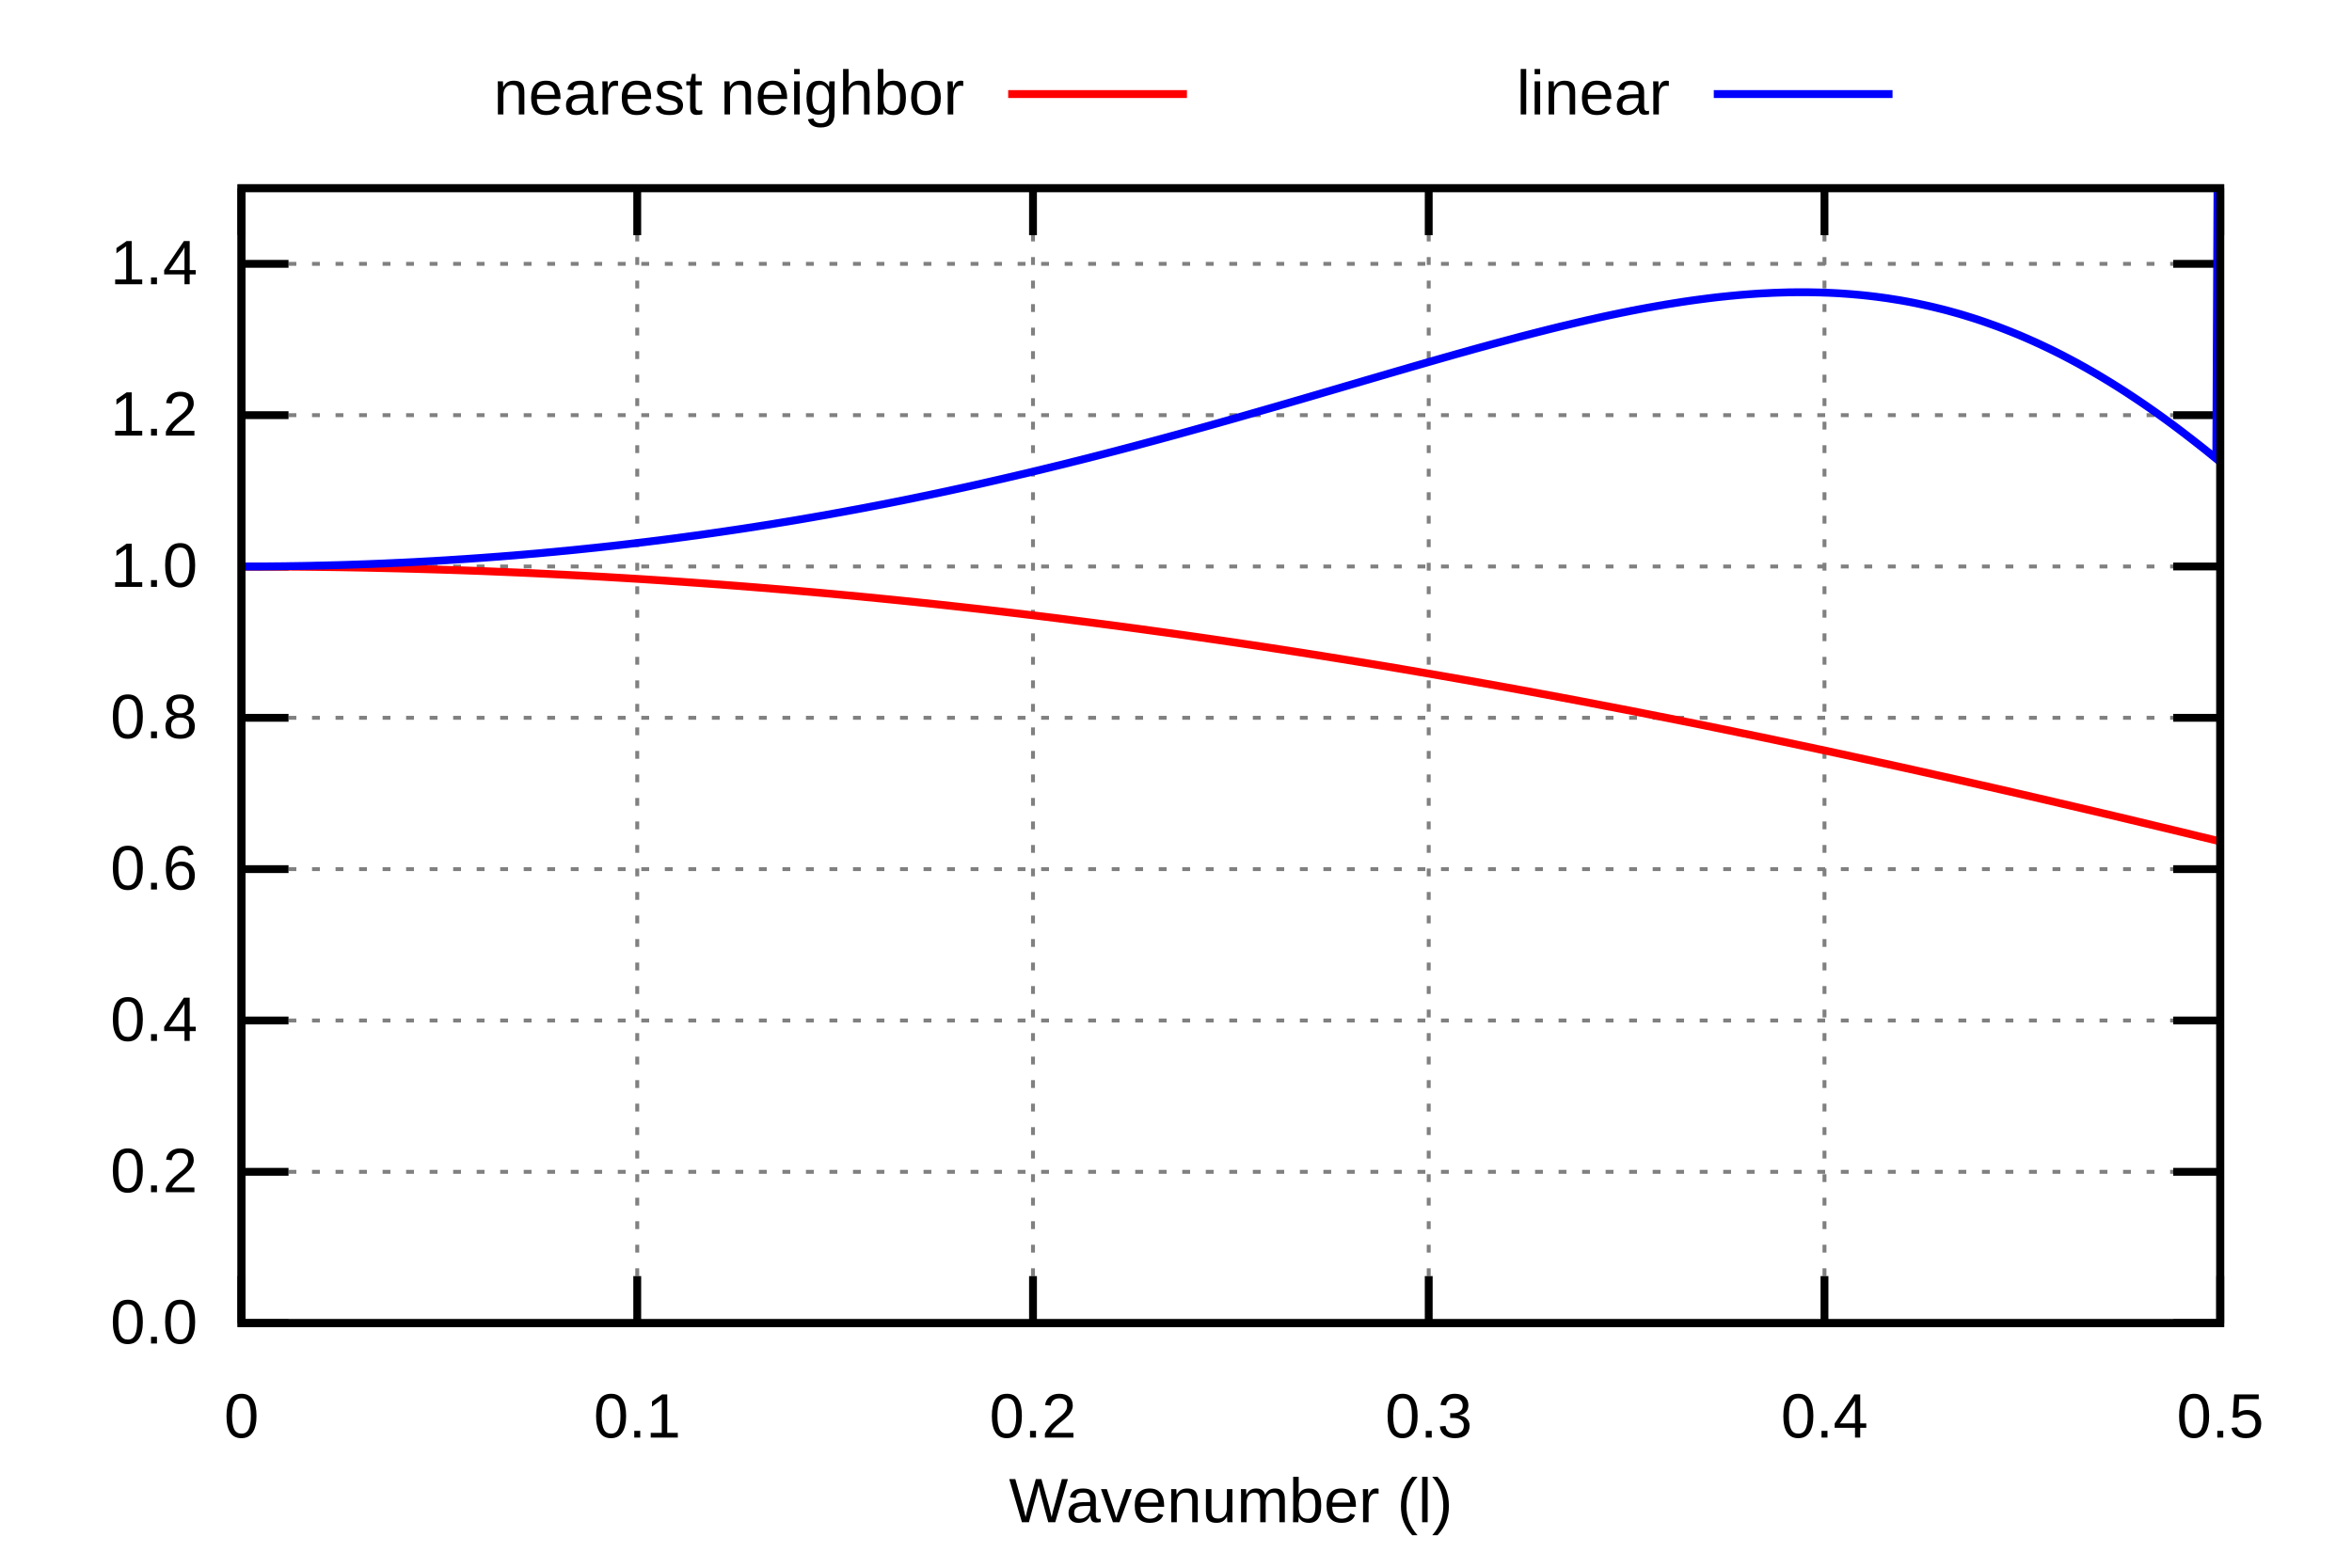
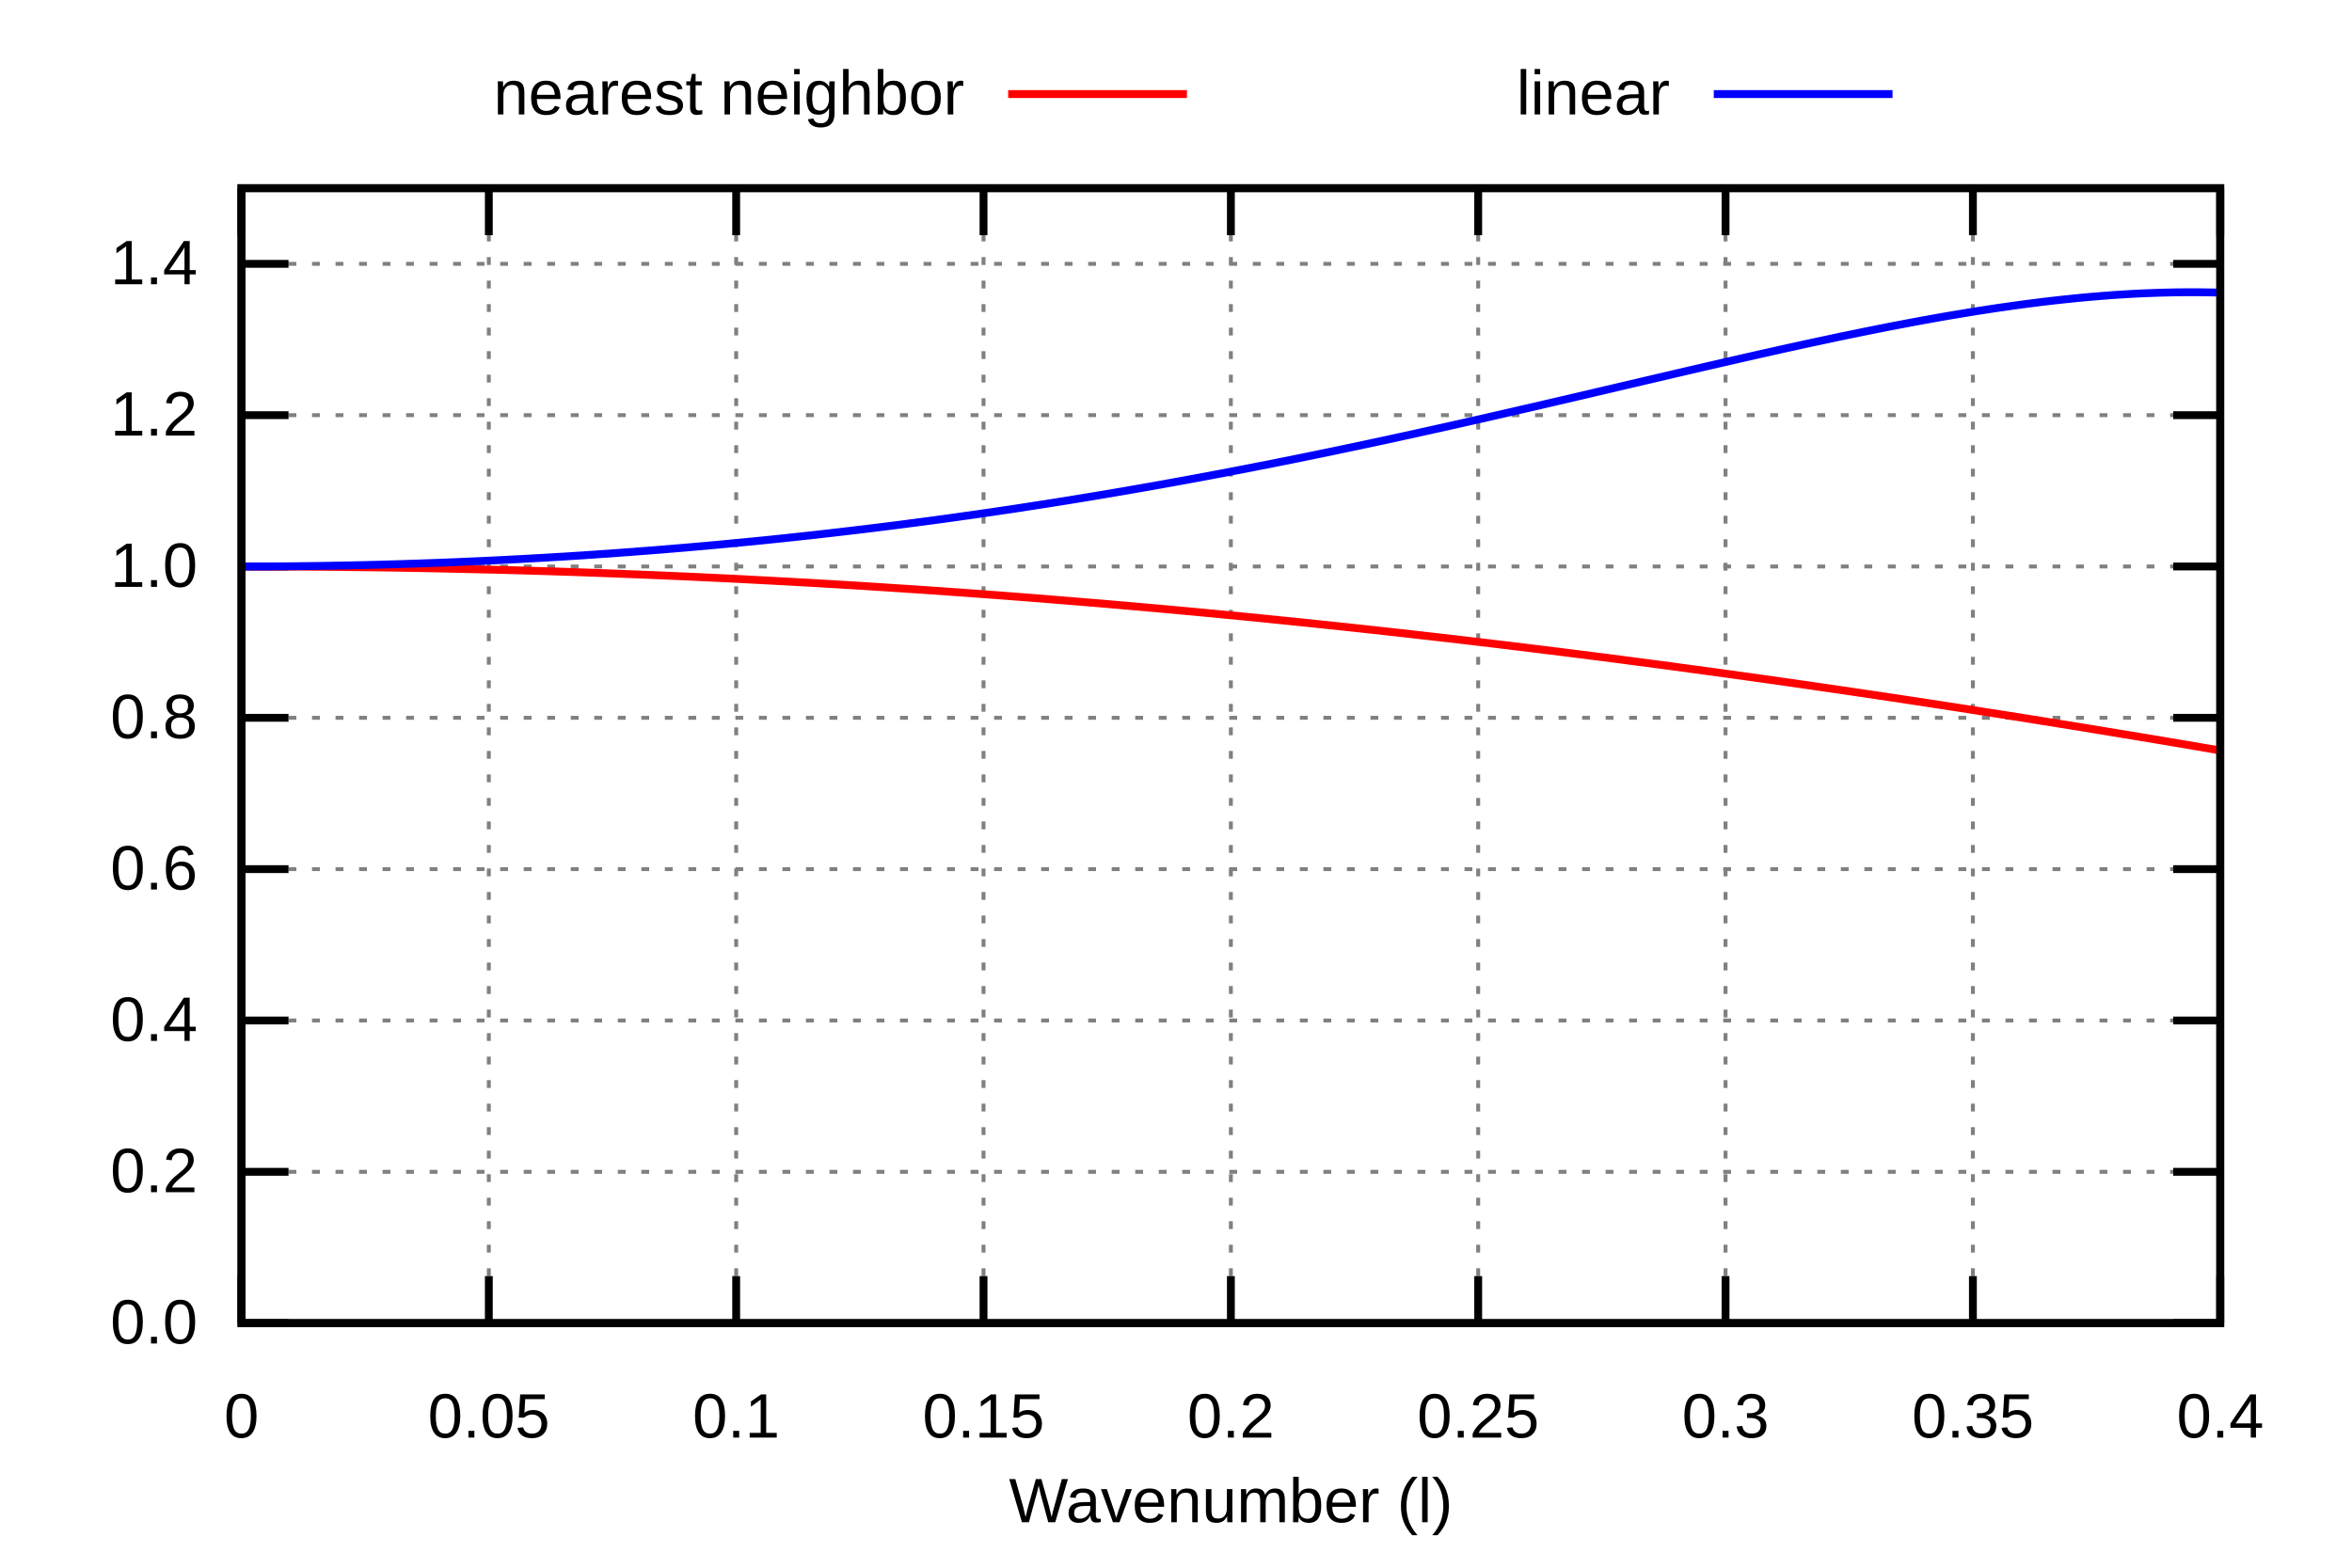
<svg xmlns="http://www.w3.org/2000/svg" xmlns:xlink="http://www.w3.org/1999/xlink" width="600" height="400" viewBox="0 0 600 400">
  <g id="gnuplot_canvas">
    <rect x="0" y="0" width="600" height="400" fill="none" />
    <defs>
      <circle id="gpDot" r="0.5" stroke-width="0.5" stroke="currentColor" />
      <path id="gpPt0" stroke-width="0.167" stroke="currentColor" d="M-1,0 h2 M0,-1 v2" />
      <path id="gpPt1" stroke-width="0.167" stroke="currentColor" d="M-1,-1 L1,1 M1,-1 L-1,1" />
      <path id="gpPt2" stroke-width="0.167" stroke="currentColor" d="M-1,0 L1,0 M0,-1 L0,1 M-1,-1 L1,1 M-1,1 L1,-1" />
      <rect id="gpPt3" stroke-width="0.167" stroke="currentColor" x="-1" y="-1" width="2" height="2" />
      <rect id="gpPt4" stroke-width="0.167" stroke="currentColor" fill="currentColor" x="-1" y="-1" width="2" height="2" />
      <circle id="gpPt5" stroke-width="0.167" stroke="currentColor" cx="0" cy="0" r="1" />
      <use xlink:href="#gpPt5" id="gpPt6" fill="currentColor" stroke="none" />
      <path id="gpPt7" stroke-width="0.167" stroke="currentColor" d="M0,-1.33 L-1.33,0.67 L1.33,0.67 z" />
      <use xlink:href="#gpPt7" id="gpPt8" fill="currentColor" stroke="none" />
      <use xlink:href="#gpPt7" id="gpPt9" stroke="currentColor" transform="rotate(180)" />
      <use xlink:href="#gpPt9" id="gpPt10" fill="currentColor" stroke="none" />
      <use xlink:href="#gpPt3" id="gpPt11" stroke="currentColor" transform="rotate(45)" />
      <use xlink:href="#gpPt11" id="gpPt12" fill="currentColor" stroke="none" />
      <path id="gpPt13" stroke-width="0.167" stroke="currentColor" d="M0,1.330 L1.265,0.411 L0.782,-1.067 L-0.782,-1.076 L-1.265,0.411 z" />
      <use xlink:href="#gpPt13" id="gpPt14" fill="currentColor" stroke="none" />
      <filter id="textbox" filterUnits="objectBoundingBox" x="0" y="0" height="1" width="1">
        <feFlood flood-color="white" flood-opacity="1" result="bgnd" />
        <feComposite in="SourceGraphic" in2="bgnd" operator="atop" />
      </filter>
      <filter id="greybox" filterUnits="objectBoundingBox" x="0" y="0" height="1" width="1">
        <feFlood flood-color="lightgrey" flood-opacity="1" result="grey" />
        <feComposite in="SourceGraphic" in2="grey" operator="atop" />
      </filter>
    </defs>
    <g fill="none" color="white" stroke="black" stroke-width="2.00" stroke-linecap="butt" stroke-linejoin="miter">
</g>
    <g fill="none" color="black" stroke="currentColor" stroke-width="2.00" stroke-linecap="butt" stroke-linejoin="miter">
</g>
    <g fill="none" color="black" stroke="black" stroke-width="1.00" stroke-linecap="butt" stroke-linejoin="miter">
</g>
    <g fill="none" color="gray" stroke="currentColor" stroke-width="1.00" stroke-linecap="butt" stroke-linejoin="miter">
      <path stroke="gray" stroke-dasharray="2,4" class="gridline" d="M61.60,337.60 L566.39,337.60  " />
    </g>
    <g fill="none" color="gray" stroke="gray" stroke-width="2.00" stroke-linecap="butt" stroke-linejoin="miter">
</g>
    <g fill="none" color="black" stroke="currentColor" stroke-width="2.00" stroke-linecap="butt" stroke-linejoin="miter">
      <path stroke="black" d="M61.60,337.60 L73.60,337.60 M566.39,337.60 L554.39,337.60  " />
      <g transform="translate(50.40,342.80)" stroke="none" fill="black" font-family="Arial" font-size="16.00" text-anchor="end">
        <text>
          <tspan font-family="Arial">0.0</tspan>
        </text>
      </g>
    </g>
    <g fill="none" color="black" stroke="currentColor" stroke-width="2.00" stroke-linecap="butt" stroke-linejoin="miter">
</g>
    <g fill="none" color="black" stroke="black" stroke-width="1.00" stroke-linecap="butt" stroke-linejoin="miter">
</g>
    <g fill="none" color="gray" stroke="currentColor" stroke-width="1.00" stroke-linecap="butt" stroke-linejoin="miter">
      <path stroke="gray" stroke-dasharray="2,4" class="gridline" d="M61.60,298.99 L566.39,298.99  " />
    </g>
    <g fill="none" color="gray" stroke="gray" stroke-width="2.00" stroke-linecap="butt" stroke-linejoin="miter">
</g>
    <g fill="none" color="black" stroke="currentColor" stroke-width="2.00" stroke-linecap="butt" stroke-linejoin="miter">
      <path stroke="black" d="M61.60,298.99 L73.60,298.99 M566.39,298.99 L554.39,298.99  " />
      <g transform="translate(50.40,304.19)" stroke="none" fill="black" font-family="Arial" font-size="16.00" text-anchor="end">
        <text>
          <tspan font-family="Arial">0.2</tspan>
        </text>
      </g>
    </g>
    <g fill="none" color="black" stroke="currentColor" stroke-width="2.00" stroke-linecap="butt" stroke-linejoin="miter">
</g>
    <g fill="none" color="black" stroke="black" stroke-width="1.00" stroke-linecap="butt" stroke-linejoin="miter">
</g>
    <g fill="none" color="gray" stroke="currentColor" stroke-width="1.00" stroke-linecap="butt" stroke-linejoin="miter">
      <path stroke="gray" stroke-dasharray="2,4" class="gridline" d="M61.60,260.38 L566.39,260.38  " />
    </g>
    <g fill="none" color="gray" stroke="gray" stroke-width="2.00" stroke-linecap="butt" stroke-linejoin="miter">
</g>
    <g fill="none" color="black" stroke="currentColor" stroke-width="2.00" stroke-linecap="butt" stroke-linejoin="miter">
      <path stroke="black" d="M61.60,260.38 L73.60,260.38 M566.39,260.38 L554.39,260.38  " />
      <g transform="translate(50.40,265.58)" stroke="none" fill="black" font-family="Arial" font-size="16.00" text-anchor="end">
        <text>
          <tspan font-family="Arial">0.4</tspan>
        </text>
      </g>
    </g>
    <g fill="none" color="black" stroke="currentColor" stroke-width="2.00" stroke-linecap="butt" stroke-linejoin="miter">
</g>
    <g fill="none" color="black" stroke="black" stroke-width="1.00" stroke-linecap="butt" stroke-linejoin="miter">
</g>
    <g fill="none" color="gray" stroke="currentColor" stroke-width="1.00" stroke-linecap="butt" stroke-linejoin="miter">
      <path stroke="gray" stroke-dasharray="2,4" class="gridline" d="M61.60,221.76 L566.39,221.76  " />
    </g>
    <g fill="none" color="gray" stroke="gray" stroke-width="2.00" stroke-linecap="butt" stroke-linejoin="miter">
</g>
    <g fill="none" color="black" stroke="currentColor" stroke-width="2.00" stroke-linecap="butt" stroke-linejoin="miter">
      <path stroke="black" d="M61.60,221.76 L73.60,221.76 M566.39,221.76 L554.39,221.76  " />
      <g transform="translate(50.40,226.96)" stroke="none" fill="black" font-family="Arial" font-size="16.00" text-anchor="end">
        <text>
          <tspan font-family="Arial">0.6</tspan>
        </text>
      </g>
    </g>
    <g fill="none" color="black" stroke="currentColor" stroke-width="2.00" stroke-linecap="butt" stroke-linejoin="miter">
</g>
    <g fill="none" color="black" stroke="black" stroke-width="1.00" stroke-linecap="butt" stroke-linejoin="miter">
</g>
    <g fill="none" color="gray" stroke="currentColor" stroke-width="1.00" stroke-linecap="butt" stroke-linejoin="miter">
      <path stroke="gray" stroke-dasharray="2,4" class="gridline" d="M61.60,183.15 L566.39,183.15  " />
    </g>
    <g fill="none" color="gray" stroke="gray" stroke-width="2.00" stroke-linecap="butt" stroke-linejoin="miter">
</g>
    <g fill="none" color="black" stroke="currentColor" stroke-width="2.00" stroke-linecap="butt" stroke-linejoin="miter">
      <path stroke="black" d="M61.60,183.15 L73.60,183.15 M566.39,183.15 L554.39,183.15  " />
      <g transform="translate(50.40,188.35)" stroke="none" fill="black" font-family="Arial" font-size="16.00" text-anchor="end">
        <text>
          <tspan font-family="Arial">0.8</tspan>
        </text>
      </g>
    </g>
    <g fill="none" color="black" stroke="currentColor" stroke-width="2.00" stroke-linecap="butt" stroke-linejoin="miter">
</g>
    <g fill="none" color="black" stroke="black" stroke-width="1.00" stroke-linecap="butt" stroke-linejoin="miter">
</g>
    <g fill="none" color="gray" stroke="currentColor" stroke-width="1.00" stroke-linecap="butt" stroke-linejoin="miter">
      <path stroke="gray" stroke-dasharray="2,4" class="gridline" d="M61.60,144.54 L566.39,144.54  " />
    </g>
    <g fill="none" color="gray" stroke="gray" stroke-width="2.00" stroke-linecap="butt" stroke-linejoin="miter">
</g>
    <g fill="none" color="black" stroke="currentColor" stroke-width="2.00" stroke-linecap="butt" stroke-linejoin="miter">
      <path stroke="black" d="M61.60,144.54 L73.60,144.54 M566.39,144.54 L554.39,144.54  " />
      <g transform="translate(50.40,149.74)" stroke="none" fill="black" font-family="Arial" font-size="16.00" text-anchor="end">
        <text>
          <tspan font-family="Arial">1.0</tspan>
        </text>
      </g>
    </g>
    <g fill="none" color="black" stroke="currentColor" stroke-width="2.00" stroke-linecap="butt" stroke-linejoin="miter">
</g>
    <g fill="none" color="black" stroke="black" stroke-width="1.00" stroke-linecap="butt" stroke-linejoin="miter">
</g>
    <g fill="none" color="gray" stroke="currentColor" stroke-width="1.00" stroke-linecap="butt" stroke-linejoin="miter">
      <path stroke="gray" stroke-dasharray="2,4" class="gridline" d="M61.60,105.93 L566.39,105.93  " />
    </g>
    <g fill="none" color="gray" stroke="gray" stroke-width="2.00" stroke-linecap="butt" stroke-linejoin="miter">
</g>
    <g fill="none" color="black" stroke="currentColor" stroke-width="2.00" stroke-linecap="butt" stroke-linejoin="miter">
      <path stroke="black" d="M61.60,105.93 L73.60,105.93 M566.39,105.93 L554.39,105.93  " />
      <g transform="translate(50.40,111.13)" stroke="none" fill="black" font-family="Arial" font-size="16.00" text-anchor="end">
        <text>
          <tspan font-family="Arial">1.2</tspan>
        </text>
      </g>
    </g>
    <g fill="none" color="black" stroke="currentColor" stroke-width="2.00" stroke-linecap="butt" stroke-linejoin="miter">
</g>
    <g fill="none" color="black" stroke="black" stroke-width="1.00" stroke-linecap="butt" stroke-linejoin="miter">
</g>
    <g fill="none" color="gray" stroke="currentColor" stroke-width="1.00" stroke-linecap="butt" stroke-linejoin="miter">
      <path stroke="gray" stroke-dasharray="2,4" class="gridline" d="M61.60,67.32 L566.39,67.32  " />
    </g>
    <g fill="none" color="gray" stroke="gray" stroke-width="2.00" stroke-linecap="butt" stroke-linejoin="miter">
</g>
    <g fill="none" color="black" stroke="currentColor" stroke-width="2.00" stroke-linecap="butt" stroke-linejoin="miter">
      <path stroke="black" d="M61.60,67.32 L73.60,67.32 M566.39,67.32 L554.39,67.32  " />
      <g transform="translate(50.40,72.52)" stroke="none" fill="black" font-family="Arial" font-size="16.00" text-anchor="end">
        <text>
          <tspan font-family="Arial">1.4</tspan>
        </text>
      </g>
    </g>
    <g fill="none" color="black" stroke="currentColor" stroke-width="2.00" stroke-linecap="butt" stroke-linejoin="miter">
</g>
    <g fill="none" color="black" stroke="black" stroke-width="1.00" stroke-linecap="butt" stroke-linejoin="miter">
</g>
    <g fill="none" color="gray" stroke="currentColor" stroke-width="1.00" stroke-linecap="butt" stroke-linejoin="miter">
      <path stroke="gray" stroke-dasharray="2,4" class="gridline" d="M61.60,337.60 L61.60,48.01  " />
    </g>
    <g fill="none" color="gray" stroke="gray" stroke-width="2.00" stroke-linecap="butt" stroke-linejoin="miter">
</g>
    <g fill="none" color="black" stroke="currentColor" stroke-width="2.00" stroke-linecap="butt" stroke-linejoin="miter">
      <path stroke="black" d="M61.60,337.60 L61.60,325.60 M61.60,48.01 L61.60,60.01  " />
      <g transform="translate(61.60,366.80)" stroke="none" fill="black" font-family="Arial" font-size="16.00" text-anchor="middle">
        <text>
          <tspan font-family="Arial">0</tspan>
        </text>
      </g>
    </g>
    <g fill="none" color="black" stroke="currentColor" stroke-width="2.00" stroke-linecap="butt" stroke-linejoin="miter">
</g>
    <g fill="none" color="black" stroke="black" stroke-width="1.00" stroke-linecap="butt" stroke-linejoin="miter">
</g>
    <g fill="none" color="gray" stroke="currentColor" stroke-width="1.00" stroke-linecap="butt" stroke-linejoin="miter">
-       <path stroke="gray" stroke-dasharray="2,4" class="gridline" d="M162.56,337.60 L162.56,48.01  " />
-     </g>
-     <g fill="none" color="gray" stroke="gray" stroke-width="2.00" stroke-linecap="butt" stroke-linejoin="miter">
- </g>
-     <g fill="none" color="black" stroke="currentColor" stroke-width="2.00" stroke-linecap="butt" stroke-linejoin="miter">
-       <path stroke="black" d="M162.56,337.60 L162.56,325.60 M162.56,48.01 L162.56,60.01  " />
-       <g transform="translate(162.56,366.80)" stroke="none" fill="black" font-family="Arial" font-size="16.00" text-anchor="middle">
+       <path stroke="gray" stroke-dasharray="2,4" class="gridline" d="M124.70,337.60 L124.70,48.01  " />
+     </g>
+     <g fill="none" color="gray" stroke="gray" stroke-width="2.00" stroke-linecap="butt" stroke-linejoin="miter">
+ </g>
+     <g fill="none" color="black" stroke="currentColor" stroke-width="2.00" stroke-linecap="butt" stroke-linejoin="miter">
+       <path stroke="black" d="M124.70,337.60 L124.70,325.60 M124.70,48.01 L124.70,60.01  " />
+       <g transform="translate(124.70,366.80)" stroke="none" fill="black" font-family="Arial" font-size="16.00" text-anchor="middle">
+         <text>
+           <tspan font-family="Arial">0.05</tspan>
+         </text>
+       </g>
+     </g>
+     <g fill="none" color="black" stroke="currentColor" stroke-width="2.00" stroke-linecap="butt" stroke-linejoin="miter">
+ </g>
+     <g fill="none" color="black" stroke="black" stroke-width="1.00" stroke-linecap="butt" stroke-linejoin="miter">
+ </g>
+     <g fill="none" color="gray" stroke="currentColor" stroke-width="1.00" stroke-linecap="butt" stroke-linejoin="miter">
+       <path stroke="gray" stroke-dasharray="2,4" class="gridline" d="M187.80,337.60 L187.80,48.01  " />
+     </g>
+     <g fill="none" color="gray" stroke="gray" stroke-width="2.00" stroke-linecap="butt" stroke-linejoin="miter">
+ </g>
+     <g fill="none" color="black" stroke="currentColor" stroke-width="2.00" stroke-linecap="butt" stroke-linejoin="miter">
+       <path stroke="black" d="M187.80,337.60 L187.80,325.60 M187.80,48.01 L187.80,60.01  " />
+       <g transform="translate(187.80,366.80)" stroke="none" fill="black" font-family="Arial" font-size="16.00" text-anchor="middle">
        <text>
          <tspan font-family="Arial">0.1</tspan>
        </text>
      </g>
    </g>
    <g fill="none" color="black" stroke="currentColor" stroke-width="2.00" stroke-linecap="butt" stroke-linejoin="miter">
</g>
    <g fill="none" color="black" stroke="black" stroke-width="1.00" stroke-linecap="butt" stroke-linejoin="miter">
</g>
    <g fill="none" color="gray" stroke="currentColor" stroke-width="1.00" stroke-linecap="butt" stroke-linejoin="miter">
-       <path stroke="gray" stroke-dasharray="2,4" class="gridline" d="M263.52,337.60 L263.52,48.01  " />
-     </g>
-     <g fill="none" color="gray" stroke="gray" stroke-width="2.00" stroke-linecap="butt" stroke-linejoin="miter">
- </g>
-     <g fill="none" color="black" stroke="currentColor" stroke-width="2.00" stroke-linecap="butt" stroke-linejoin="miter">
-       <path stroke="black" d="M263.52,337.60 L263.52,325.60 M263.52,48.01 L263.52,60.01  " />
-       <g transform="translate(263.52,366.80)" stroke="none" fill="black" font-family="Arial" font-size="16.00" text-anchor="middle">
+       <path stroke="gray" stroke-dasharray="2,4" class="gridline" d="M250.90,337.60 L250.90,48.01  " />
+     </g>
+     <g fill="none" color="gray" stroke="gray" stroke-width="2.00" stroke-linecap="butt" stroke-linejoin="miter">
+ </g>
+     <g fill="none" color="black" stroke="currentColor" stroke-width="2.00" stroke-linecap="butt" stroke-linejoin="miter">
+       <path stroke="black" d="M250.90,337.60 L250.90,325.60 M250.90,48.01 L250.90,60.01  " />
+       <g transform="translate(250.90,366.80)" stroke="none" fill="black" font-family="Arial" font-size="16.00" text-anchor="middle">
+         <text>
+           <tspan font-family="Arial">0.15</tspan>
+         </text>
+       </g>
+     </g>
+     <g fill="none" color="black" stroke="currentColor" stroke-width="2.00" stroke-linecap="butt" stroke-linejoin="miter">
+ </g>
+     <g fill="none" color="black" stroke="black" stroke-width="1.00" stroke-linecap="butt" stroke-linejoin="miter">
+ </g>
+     <g fill="none" color="gray" stroke="currentColor" stroke-width="1.00" stroke-linecap="butt" stroke-linejoin="miter">
+       <path stroke="gray" stroke-dasharray="2,4" class="gridline" d="M314.00,337.60 L314.00,48.01  " />
+     </g>
+     <g fill="none" color="gray" stroke="gray" stroke-width="2.00" stroke-linecap="butt" stroke-linejoin="miter">
+ </g>
+     <g fill="none" color="black" stroke="currentColor" stroke-width="2.00" stroke-linecap="butt" stroke-linejoin="miter">
+       <path stroke="black" d="M314.00,337.60 L314.00,325.60 M314.00,48.01 L314.00,60.01  " />
+       <g transform="translate(314.00,366.80)" stroke="none" fill="black" font-family="Arial" font-size="16.00" text-anchor="middle">
        <text>
          <tspan font-family="Arial">0.2</tspan>
        </text>
      </g>
    </g>
    <g fill="none" color="black" stroke="currentColor" stroke-width="2.00" stroke-linecap="butt" stroke-linejoin="miter">
</g>
    <g fill="none" color="black" stroke="black" stroke-width="1.00" stroke-linecap="butt" stroke-linejoin="miter">
</g>
    <g fill="none" color="gray" stroke="currentColor" stroke-width="1.00" stroke-linecap="butt" stroke-linejoin="miter">
-       <path stroke="gray" stroke-dasharray="2,4" class="gridline" d="M364.47,337.60 L364.47,48.01  " />
-     </g>
-     <g fill="none" color="gray" stroke="gray" stroke-width="2.00" stroke-linecap="butt" stroke-linejoin="miter">
- </g>
-     <g fill="none" color="black" stroke="currentColor" stroke-width="2.00" stroke-linecap="butt" stroke-linejoin="miter">
-       <path stroke="black" d="M364.47,337.60 L364.47,325.60 M364.47,48.01 L364.47,60.01  " />
-       <g transform="translate(364.47,366.80)" stroke="none" fill="black" font-family="Arial" font-size="16.00" text-anchor="middle">
+       <path stroke="gray" stroke-dasharray="2,4" class="gridline" d="M377.09,337.60 L377.09,48.01  " />
+     </g>
+     <g fill="none" color="gray" stroke="gray" stroke-width="2.00" stroke-linecap="butt" stroke-linejoin="miter">
+ </g>
+     <g fill="none" color="black" stroke="currentColor" stroke-width="2.00" stroke-linecap="butt" stroke-linejoin="miter">
+       <path stroke="black" d="M377.09,337.60 L377.09,325.60 M377.09,48.01 L377.09,60.01  " />
+       <g transform="translate(377.09,366.80)" stroke="none" fill="black" font-family="Arial" font-size="16.00" text-anchor="middle">
+         <text>
+           <tspan font-family="Arial">0.25</tspan>
+         </text>
+       </g>
+     </g>
+     <g fill="none" color="black" stroke="currentColor" stroke-width="2.00" stroke-linecap="butt" stroke-linejoin="miter">
+ </g>
+     <g fill="none" color="black" stroke="black" stroke-width="1.00" stroke-linecap="butt" stroke-linejoin="miter">
+ </g>
+     <g fill="none" color="gray" stroke="currentColor" stroke-width="1.00" stroke-linecap="butt" stroke-linejoin="miter">
+       <path stroke="gray" stroke-dasharray="2,4" class="gridline" d="M440.19,337.60 L440.19,48.01  " />
+     </g>
+     <g fill="none" color="gray" stroke="gray" stroke-width="2.00" stroke-linecap="butt" stroke-linejoin="miter">
+ </g>
+     <g fill="none" color="black" stroke="currentColor" stroke-width="2.00" stroke-linecap="butt" stroke-linejoin="miter">
+       <path stroke="black" d="M440.19,337.60 L440.19,325.60 M440.19,48.01 L440.19,60.01  " />
+       <g transform="translate(440.19,366.80)" stroke="none" fill="black" font-family="Arial" font-size="16.00" text-anchor="middle">
        <text>
          <tspan font-family="Arial">0.3</tspan>
        </text>
      </g>
    </g>
    <g fill="none" color="black" stroke="currentColor" stroke-width="2.00" stroke-linecap="butt" stroke-linejoin="miter">
</g>
    <g fill="none" color="black" stroke="black" stroke-width="1.00" stroke-linecap="butt" stroke-linejoin="miter">
</g>
    <g fill="none" color="gray" stroke="currentColor" stroke-width="1.00" stroke-linecap="butt" stroke-linejoin="miter">
-       <path stroke="gray" stroke-dasharray="2,4" class="gridline" d="M465.43,337.60 L465.43,48.01  " />
-     </g>
-     <g fill="none" color="gray" stroke="gray" stroke-width="2.00" stroke-linecap="butt" stroke-linejoin="miter">
- </g>
-     <g fill="none" color="black" stroke="currentColor" stroke-width="2.00" stroke-linecap="butt" stroke-linejoin="miter">
-       <path stroke="black" d="M465.43,337.60 L465.43,325.60 M465.43,48.01 L465.43,60.01  " />
-       <g transform="translate(465.43,366.80)" stroke="none" fill="black" font-family="Arial" font-size="16.00" text-anchor="middle">
-         <text>
-           <tspan font-family="Arial">0.4</tspan>
+       <path stroke="gray" stroke-dasharray="2,4" class="gridline" d="M503.29,337.60 L503.29,48.01  " />
+     </g>
+     <g fill="none" color="gray" stroke="gray" stroke-width="2.00" stroke-linecap="butt" stroke-linejoin="miter">
+ </g>
+     <g fill="none" color="black" stroke="currentColor" stroke-width="2.00" stroke-linecap="butt" stroke-linejoin="miter">
+       <path stroke="black" d="M503.29,337.60 L503.29,325.60 M503.29,48.01 L503.29,60.01  " />
+       <g transform="translate(503.29,366.80)" stroke="none" fill="black" font-family="Arial" font-size="16.00" text-anchor="middle">
+         <text>
+           <tspan font-family="Arial">0.35</tspan>
        </text>
      </g>
    </g>
    <g fill="none" color="black" stroke="currentColor" stroke-width="2.00" stroke-linecap="butt" stroke-linejoin="miter">
</g>
    <g fill="none" color="black" stroke="black" stroke-width="1.00" stroke-linecap="butt" stroke-linejoin="miter">
</g>
    <g fill="none" color="gray" stroke="currentColor" stroke-width="1.00" stroke-linecap="butt" stroke-linejoin="miter">
      <path stroke="gray" stroke-dasharray="2,4" class="gridline" d="M566.39,337.60 L566.39,48.01  " />
    </g>
    <g fill="none" color="gray" stroke="gray" stroke-width="2.00" stroke-linecap="butt" stroke-linejoin="miter">
</g>
    <g fill="none" color="black" stroke="currentColor" stroke-width="2.00" stroke-linecap="butt" stroke-linejoin="miter">
      <path stroke="black" d="M566.39,337.60 L566.39,325.60 M566.39,48.01 L566.39,60.01  " />
      <g transform="translate(566.39,366.80)" stroke="none" fill="black" font-family="Arial" font-size="16.00" text-anchor="middle">
        <text>
-           <tspan font-family="Arial">0.5</tspan>
+           <tspan font-family="Arial">0.4</tspan>
        </text>
      </g>
    </g>
    <g fill="none" color="black" stroke="currentColor" stroke-width="2.00" stroke-linecap="butt" stroke-linejoin="miter">
</g>
    <g fill="none" color="black" stroke="currentColor" stroke-width="2.00" stroke-linecap="butt" stroke-linejoin="miter">
      <path stroke="black" d="M61.60,48.01 L61.60,337.60 L566.39,337.60 L566.39,48.01 L61.60,48.01 Z  " />
    </g>
    <g fill="none" color="black" stroke="currentColor" stroke-width="2.00" stroke-linecap="butt" stroke-linejoin="miter">
      <g transform="translate(23.68,192.81) rotate(270)" stroke="none" fill="black" font-family="Arial" font-size="16.00" text-anchor="middle">
        <text />
      </g>
    </g>
    <g fill="none" color="black" stroke="currentColor" stroke-width="2.00" stroke-linecap="butt" stroke-linejoin="miter">
      <g transform="translate(313.99,388.40)" stroke="none" fill="black" font-family="Arial" font-size="16.00" text-anchor="middle">
        <text>
          <tspan font-family="Arial">Wavenumber (l)</tspan>
        </text>
      </g>
    </g>
    <g fill="none" color="black" stroke="currentColor" stroke-width="2.00" stroke-linecap="butt" stroke-linejoin="miter">
</g>
    <g id="gnuplot_plot_1">
      <g fill="none" color="black" stroke="currentColor" stroke-width="2.00" stroke-linecap="butt" stroke-linejoin="miter">
        <g transform="translate(245.99,29.20)" stroke="none" fill="black" font-family="Arial" font-size="16.00" text-anchor="end">
          <text>
            <tspan font-family="Arial">nearest neighbor</tspan>
          </text>
        </g>
      </g>
      <g fill="none" color="black" stroke="currentColor" stroke-width="2.00" stroke-linecap="butt" stroke-linejoin="miter">
-         <path stroke="rgb(255,   0,   0)" d="M257.19,24.00 L302.79,24.00 M61.60,144.54 L66.70,144.55 L71.80,144.57 L76.90,144.61 L82.00,144.67 L87.09,144.74   L92.19,144.83 L97.29,144.94 L102.39,145.06 L107.49,145.20 L112.59,145.35 L117.69,145.52 L122.79,145.70 L127.89,145.91   L132.98,146.12 L138.08,146.36 L143.18,146.61 L148.28,146.87 L153.38,147.15 L158.48,147.45 L163.58,147.76 L168.68,148.09   L173.78,148.44 L178.87,148.80 L183.97,149.17 L189.07,149.56 L194.17,149.97 L199.27,150.39 L204.37,150.83 L209.47,151.28   L214.57,151.75 L219.67,152.23 L224.76,152.73 L229.86,153.24 L234.96,153.77 L240.06,154.31 L245.16,154.87 L250.26,155.44   L255.36,156.03 L260.46,156.63 L265.56,157.24 L270.65,157.87 L275.75,158.52 L280.85,159.17 L285.95,159.84 L291.05,160.53   L296.15,161.23 L301.25,161.94 L306.35,162.67 L311.45,163.41 L316.54,164.16 L321.64,164.93 L326.74,165.71 L331.84,166.50   L336.94,167.31 L342.04,168.13 L347.14,168.96 L352.24,169.80 L357.34,170.66 L362.43,171.53 L367.53,172.41 L372.63,173.30   L377.73,174.21 L382.83,175.12 L387.93,176.05 L393.03,176.99 L398.13,177.94 L403.23,178.90 L408.32,179.88 L413.42,180.86   L418.52,181.85 L423.62,182.86 L428.72,183.88 L433.82,184.90 L438.92,185.94 L444.02,186.99 L449.12,188.04 L454.21,189.11   L459.31,190.18 L464.41,191.27 L469.51,192.36 L474.61,193.47 L479.71,194.58 L484.81,195.70 L489.91,196.83 L495.01,197.97   L500.10,199.11 L505.20,200.27 L510.30,201.43 L515.40,202.60 L520.50,203.78 L525.60,204.97 L530.70,206.16 L535.80,207.36   L540.90,208.56 L545.99,209.78 L551.09,211.00 L556.19,212.22 L561.29,213.46 L566.39,214.69  " />
+         <path stroke="rgb(255,   0,   0)" d="M257.19,24.00 L302.79,24.00 M61.60,144.54 L66.70,144.55 L71.80,144.56 L76.90,144.59 L82.00,144.62 L87.09,144.67   L92.19,144.73 L97.29,144.79 L102.39,144.87 L107.49,144.96 L112.59,145.06 L117.69,145.17 L122.79,145.29 L127.89,145.41   L132.98,145.55 L138.08,145.70 L143.18,145.86 L148.28,146.03 L153.38,146.22 L158.48,146.41 L163.58,146.61 L168.68,146.82   L173.78,147.04 L178.87,147.27 L183.97,147.51 L189.07,147.76 L194.17,148.03 L199.27,148.30 L204.37,148.58 L209.47,148.87   L214.57,149.17 L219.67,149.48 L224.76,149.81 L229.86,150.14 L234.96,150.48 L240.06,150.83 L245.16,151.19 L250.26,151.56   L255.36,151.94 L260.46,152.33 L265.56,152.73 L270.65,153.14 L275.75,153.56 L280.85,153.98 L285.95,154.42 L291.05,154.87   L296.15,155.32 L301.25,155.79 L306.35,156.26 L311.45,156.75 L316.54,157.24 L321.64,157.74 L326.74,158.26 L331.84,158.78   L336.94,159.31 L342.04,159.84 L347.14,160.39 L352.24,160.95 L357.34,161.51 L362.43,162.09 L367.53,162.67 L372.63,163.26   L377.73,163.86 L382.83,164.47 L387.93,165.09 L393.03,165.71 L398.13,166.34 L403.23,166.99 L408.32,167.63 L413.42,168.29   L418.52,168.96 L423.62,169.63 L428.72,170.32 L433.82,171.01 L438.92,171.70 L444.02,172.41 L449.12,173.12 L454.21,173.84   L459.31,174.57 L464.41,175.31 L469.51,176.05 L474.61,176.80 L479.71,177.56 L484.81,178.32 L489.91,179.10 L495.01,179.88   L500.10,180.66 L505.20,181.46 L510.30,182.26 L515.40,183.06 L520.50,183.88 L525.60,184.70 L530.70,185.52 L535.80,186.36   L540.90,187.20 L545.99,188.04 L551.09,188.89 L556.19,189.75 L561.29,190.62 L566.39,191.49  " />
      </g>
    </g>
    <g id="gnuplot_plot_2">
      <g fill="none" color="black" stroke="currentColor" stroke-width="2.00" stroke-linecap="butt" stroke-linejoin="miter">
        <g transform="translate(425.99,29.20)" stroke="none" fill="black" font-family="Arial" font-size="16.00" text-anchor="end">
          <text>
            <tspan font-family="Arial">linear</tspan>
          </text>
        </g>
      </g>
      <g fill="none" color="black" stroke="currentColor" stroke-width="2.00" stroke-linecap="butt" stroke-linejoin="miter">
-         <path stroke="rgb(  0,   0, 255)" d="M437.19,24.00 L482.79,24.00 M61.60,144.54 L62.61,144.54 L63.62,144.54 L64.63,144.53 L65.64,144.53 L66.65,144.53   L67.66,144.52 L68.67,144.51 L69.68,144.50 L70.69,144.49 L71.70,144.48 L72.71,144.47 L73.71,144.45 L74.72,144.44   L75.73,144.42 L76.74,144.41 L77.75,144.39 L78.76,144.37 L79.77,144.35 L80.78,144.32 L81.79,144.30 L82.80,144.28   L83.81,144.25 L84.82,144.22 L85.83,144.20 L86.84,144.17 L87.85,144.14 L88.86,144.11 L89.87,144.07 L90.88,144.04   L91.89,144.00 L92.90,143.97 L93.91,143.93 L94.92,143.89 L95.93,143.85 L96.94,143.81 L97.94,143.77 L98.95,143.72   L99.96,143.68 L100.97,143.63 L101.98,143.59 L102.99,143.54 L104.00,143.49 L105.01,143.44 L106.02,143.39 L107.03,143.33   L108.04,143.28 L109.05,143.22 L110.06,143.17 L111.07,143.11 L112.08,143.05 L113.09,142.99 L114.10,142.93 L115.11,142.86   L116.12,142.80 L117.13,142.73 L118.14,142.67 L119.15,142.60 L120.16,142.53 L121.17,142.46 L122.17,142.39 L123.18,142.32   L124.19,142.24 L125.20,142.17 L126.21,142.09 L127.22,142.02 L128.23,141.94 L129.24,141.86 L130.25,141.78 L131.26,141.70   L132.27,141.61 L133.28,141.53 L134.29,141.44 L135.30,141.35 L136.31,141.27 L137.32,141.18 L138.33,141.09 L139.34,140.99   L140.35,140.90 L141.36,140.81 L142.37,140.71 L143.38,140.61 L144.39,140.52 L145.40,140.42 L146.40,140.32 L147.41,140.22   L148.42,140.11 L149.43,140.01 L150.44,139.90 L151.45,139.80 L152.46,139.69 L153.47,139.58 L154.48,139.47 L155.49,139.36   L156.50,139.25 L157.51,139.13 L158.52,139.02 L159.53,138.90 L160.54,138.78 L161.55,138.66 L162.56,138.54 L163.57,138.42   L164.58,138.30 L165.59,138.18 L166.60,138.05 L167.61,137.93 L168.62,137.80 L169.63,137.67 L170.63,137.54 L171.64,137.41   L172.65,137.28 L173.66,137.14 L174.67,137.01 L175.68,136.87 L176.69,136.73 L177.70,136.60 L178.71,136.46 L179.72,136.31   L180.73,136.17 L181.74,136.03 L182.75,135.88 L183.76,135.74 L184.77,135.59 L185.78,135.44 L186.79,135.29 L187.80,135.14   L188.81,134.99 L189.82,134.84 L190.83,134.68 L191.84,134.53 L192.85,134.37 L193.85,134.21 L194.86,134.05 L195.87,133.89   L196.88,133.73 L197.89,133.56 L198.90,133.40 L199.91,133.23 L200.92,133.07 L201.93,132.90 L202.94,132.73 L203.95,132.56   L204.96,132.39 L205.97,132.21 L206.98,132.04 L207.99,131.86 L209.00,131.68 L210.01,131.51 L211.02,131.33 L212.03,131.15   L213.04,130.96 L214.05,130.78 L215.06,130.60 L216.07,130.41 L217.08,130.22 L218.08,130.04 L219.09,129.85 L220.10,129.66   L221.11,129.47 L222.12,129.27 L223.13,129.08 L224.14,128.88 L225.15,128.69 L226.16,128.49 L227.17,128.29 L228.18,128.09   L229.19,127.89 L230.20,127.69 L231.21,127.48 L232.22,127.28 L233.23,127.07 L234.24,126.86 L235.25,126.65 L236.26,126.44   L237.27,126.23 L238.28,126.02 L239.29,125.81 L240.30,125.59 L241.31,125.38 L242.31,125.16 L243.32,124.94 L244.33,124.72   L245.34,124.50 L246.35,124.28 L247.36,124.06 L248.37,123.83 L249.38,123.61 L250.39,123.38 L251.40,123.15 L252.41,122.92   L253.42,122.69 L254.43,122.46 L255.44,122.23 L256.45,122.00 L257.46,121.76 L258.47,121.53 L259.48,121.29 L260.49,121.05   L261.50,120.82 L262.51,120.58 L263.52,120.33 L264.53,120.09 L265.54,119.85 L266.54,119.60 L267.55,119.36 L268.56,119.11   L269.57,118.86 L270.58,118.62 L271.59,118.37 L272.60,118.12 L273.61,117.86 L274.62,117.61 L275.63,117.36 L276.64,117.10   L277.65,116.85 L278.66,116.59 L279.67,116.33 L280.68,116.07 L281.69,115.81 L282.70,115.55 L283.71,115.29 L284.72,115.03   L285.73,114.76 L286.74,114.50 L287.75,114.23 L288.76,113.97 L289.77,113.70 L290.77,113.43 L291.78,113.16 L292.79,112.89   L293.80,112.62 L294.81,112.35 L295.82,112.08 L296.83,111.80 L297.84,111.53 L298.85,111.25 L299.86,110.98 L300.87,110.70   L301.88,110.42 L302.89,110.14 L303.90,109.86 L304.91,109.58 L305.92,109.30 L306.93,109.02 L307.94,108.74 L308.95,108.46   L309.96,108.17 L310.97,107.89 L311.98,107.60 L312.99,107.32 L314.00,107.03 L315.00,106.75 L316.01,106.46 L317.02,106.17   L318.03,105.88 L319.04,105.59 L320.05,105.30 L321.06,105.01 L322.07,104.72 L323.08,104.43 L324.09,104.14 L325.10,103.85   L326.11,103.56 L327.12,103.26 L328.13,102.97 L329.14,102.68 L330.15,102.38 L331.16,102.09 L332.17,101.80 L333.18,101.50   L334.19,101.21 L335.20,100.91 L336.21,100.62 L337.22,100.32 L338.22,100.02 L339.23,99.73 L340.24,99.43 L341.25,99.14   L342.26,98.84 L343.27,98.54 L344.28,98.25 L345.29,97.95 L346.30,97.66 L347.31,97.36 L348.32,97.06 L349.33,96.77   L350.34,96.47 L351.35,96.18 L352.36,95.88 L353.37,95.59 L354.38,95.29 L355.39,95.00 L356.40,94.70 L357.41,94.41   L358.42,94.12 L359.43,93.82 L360.44,93.53 L361.45,93.24 L362.45,92.95 L363.46,92.66 L364.47,92.37 L365.48,92.08   L366.49,91.79 L367.50,91.50 L368.51,91.21 L369.52,90.93 L370.53,90.64 L371.54,90.35 L372.55,90.07 L373.56,89.79   L374.57,89.51 L375.58,89.22 L376.59,88.94 L377.60,88.66 L378.61,88.39 L379.62,88.11 L380.63,87.83 L381.64,87.56   L382.65,87.29 L383.66,87.02 L384.67,86.75 L385.68,86.48 L386.68,86.21 L387.69,85.94 L388.70,85.68 L389.71,85.42   L390.72,85.16 L391.73,84.90 L392.74,84.64 L393.75,84.39 L394.76,84.13 L395.77,83.88 L396.78,83.63 L397.79,83.38   L398.80,83.14 L399.81,82.90 L400.82,82.66 L401.83,82.42 L402.84,82.18 L403.85,81.95 L404.86,81.71 L405.87,81.49   L406.88,81.26 L407.89,81.03 L408.90,80.81 L409.91,80.59 L410.91,80.38 L411.92,80.17 L412.93,79.96 L413.94,79.75   L414.95,79.55 L415.96,79.34 L416.97,79.15 L417.98,78.95 L418.99,78.76 L420.00,78.57 L421.01,78.39 L422.02,78.21   L423.03,78.03 L424.04,77.86 L425.05,77.68 L426.06,77.52 L427.07,77.36 L428.08,77.20 L429.09,77.04 L430.10,76.89   L431.11,76.74 L432.12,76.60 L433.13,76.46 L434.14,76.33 L435.14,76.20 L436.15,76.07 L437.16,75.95 L438.17,75.83   L439.18,75.72 L440.19,75.62 L441.20,75.51 L442.21,75.42 L443.22,75.32 L444.23,75.23 L445.24,75.15 L446.25,75.07   L447.26,75.00 L448.27,74.93 L449.28,74.87 L450.29,74.82 L451.30,74.77 L452.31,74.72 L453.32,74.68 L454.33,74.65   L455.34,74.62 L456.35,74.59 L457.36,74.58 L458.36,74.57 L459.37,74.56 L460.38,74.56 L461.39,74.57 L462.40,74.59   L463.41,74.61 L464.42,74.63 L465.43,74.67 L466.44,74.70 L467.45,74.75 L468.46,74.80 L469.47,74.86 L470.48,74.93   L471.49,75.00 L472.50,75.08 L473.51,75.17 L474.52,75.26 L475.53,75.36 L476.54,75.47 L477.55,75.59 L478.56,75.71   L479.57,75.84 L480.58,75.98 L481.59,76.12 L482.59,76.28 L483.60,76.44 L484.61,76.60 L485.62,76.78 L486.63,76.96   L487.64,77.15 L488.65,77.35 L489.66,77.56 L490.67,77.78 L491.68,78.00 L492.69,78.23 L493.70,78.47 L494.71,78.72   L495.72,78.97 L496.73,79.23 L497.74,79.51 L498.75,79.79 L499.76,80.07 L500.77,80.37 L501.78,80.68 L502.79,80.99   L503.80,81.31 L504.81,81.64 L505.82,81.98 L506.82,82.33 L507.83,82.69 L508.84,83.05 L509.85,83.42 L510.86,83.81   L511.87,84.20 L512.88,84.60 L513.89,85.01 L514.90,85.42 L515.91,85.85 L516.92,86.28 L517.93,86.73 L518.94,87.18   L519.95,87.64 L520.96,88.11 L521.97,88.59 L522.98,89.07 L523.99,89.57 L525.00,90.07 L526.01,90.58 L527.02,91.11   L528.03,91.64 L529.04,92.18 L530.05,92.72 L531.05,93.28 L532.06,93.84 L533.07,94.42 L534.08,95.00 L535.09,95.59   L536.10,96.19 L537.11,96.80 L538.12,97.41 L539.13,98.04 L540.14,98.67 L541.15,99.31 L542.16,99.96 L543.17,100.62   L544.18,101.29 L545.19,101.96 L546.20,102.64 L547.21,103.33 L548.22,104.03 L549.23,104.74 L550.24,105.45 L551.25,106.17   L552.26,106.90 L553.27,107.64 L554.28,108.38 L555.28,109.13 L556.29,109.89 L557.30,110.66 L558.31,111.44 L559.32,112.22   L560.33,113.01 L561.34,113.80 L562.35,114.60 L563.36,115.41 L564.37,116.23 L565.38,117.05 L565.69,48.01  " />
+         <path stroke="rgb(  0,   0, 255)" d="M437.19,24.00 L482.79,24.00 M61.60,144.54 L62.86,144.54 L64.12,144.54 L65.39,144.53 L66.65,144.53 L67.91,144.53   L69.17,144.52 L70.43,144.51 L71.70,144.50 L72.96,144.49 L74.22,144.48 L75.48,144.47 L76.74,144.45 L78.01,144.44   L79.27,144.42 L80.53,144.41 L81.79,144.39 L83.05,144.37 L84.32,144.35 L85.58,144.32 L86.84,144.30 L88.10,144.28   L89.36,144.25 L90.63,144.22 L91.89,144.20 L93.15,144.17 L94.41,144.14 L95.67,144.11 L96.94,144.07 L98.20,144.04   L99.46,144.00 L100.72,143.97 L101.98,143.93 L103.25,143.89 L104.51,143.85 L105.77,143.81 L107.03,143.77 L108.29,143.72   L109.56,143.68 L110.82,143.63 L112.08,143.59 L113.34,143.54 L114.60,143.49 L115.86,143.44 L117.13,143.39 L118.39,143.33   L119.65,143.28 L120.91,143.22 L122.17,143.17 L123.44,143.11 L124.70,143.05 L125.96,142.99 L127.22,142.93 L128.48,142.86   L129.75,142.80 L131.01,142.73 L132.27,142.67 L133.53,142.60 L134.79,142.53 L136.06,142.46 L137.32,142.39 L138.58,142.32   L139.84,142.24 L141.10,142.17 L142.37,142.09 L143.63,142.02 L144.89,141.94 L146.15,141.86 L147.41,141.78 L148.68,141.70   L149.94,141.61 L151.20,141.53 L152.46,141.44 L153.72,141.35 L154.99,141.27 L156.25,141.18 L157.51,141.09 L158.77,140.99   L160.03,140.90 L161.30,140.81 L162.56,140.71 L163.82,140.61 L165.08,140.52 L166.34,140.42 L167.61,140.32 L168.87,140.22   L170.13,140.11 L171.39,140.01 L172.65,139.90 L173.92,139.80 L175.18,139.69 L176.44,139.58 L177.70,139.47 L178.96,139.36   L180.23,139.25 L181.49,139.13 L182.75,139.02 L184.01,138.90 L185.27,138.78 L186.54,138.66 L187.80,138.54 L189.06,138.42   L190.32,138.30 L191.58,138.18 L192.85,138.05 L194.11,137.93 L195.37,137.80 L196.63,137.67 L197.89,137.54 L199.16,137.41   L200.42,137.28 L201.68,137.14 L202.94,137.01 L204.20,136.87 L205.47,136.73 L206.73,136.60 L207.99,136.46 L209.25,136.31   L210.51,136.17 L211.78,136.03 L213.04,135.88 L214.30,135.74 L215.56,135.59 L216.82,135.44 L218.08,135.29 L219.35,135.14   L220.61,134.99 L221.87,134.84 L223.13,134.68 L224.39,134.53 L225.66,134.37 L226.92,134.21 L228.18,134.05 L229.44,133.89   L230.70,133.73 L231.97,133.56 L233.23,133.40 L234.49,133.23 L235.75,133.07 L237.01,132.90 L238.28,132.73 L239.54,132.56   L240.80,132.39 L242.06,132.21 L243.32,132.04 L244.59,131.86 L245.85,131.68 L247.11,131.51 L248.37,131.33 L249.63,131.15   L250.90,130.96 L252.16,130.78 L253.42,130.60 L254.68,130.41 L255.94,130.22 L257.21,130.04 L258.47,129.85 L259.73,129.66   L260.99,129.47 L262.25,129.27 L263.52,129.08 L264.78,128.88 L266.04,128.69 L267.30,128.49 L268.56,128.29 L269.83,128.09   L271.09,127.89 L272.35,127.69 L273.61,127.48 L274.87,127.28 L276.14,127.07 L277.40,126.86 L278.66,126.65 L279.92,126.44   L281.18,126.23 L282.45,126.02 L283.71,125.81 L284.97,125.59 L286.23,125.38 L287.49,125.16 L288.76,124.94 L290.02,124.72   L291.28,124.50 L292.54,124.28 L293.80,124.06 L295.07,123.83 L296.33,123.61 L297.59,123.38 L298.85,123.15 L300.11,122.92   L301.38,122.69 L302.64,122.46 L303.90,122.23 L305.16,122.00 L306.42,121.76 L307.69,121.53 L308.95,121.29 L310.21,121.05   L311.47,120.82 L312.73,120.58 L314.00,120.33 L315.26,120.09 L316.52,119.85 L317.78,119.60 L319.04,119.36 L320.30,119.11   L321.57,118.86 L322.83,118.62 L324.09,118.37 L325.35,118.12 L326.61,117.86 L327.88,117.61 L329.14,117.36 L330.40,117.10   L331.66,116.85 L332.92,116.59 L334.19,116.33 L335.45,116.07 L336.71,115.81 L337.97,115.55 L339.23,115.29 L340.50,115.03   L341.76,114.76 L343.02,114.50 L344.28,114.23 L345.54,113.97 L346.81,113.70 L348.07,113.43 L349.33,113.16 L350.59,112.89   L351.85,112.62 L353.12,112.35 L354.38,112.08 L355.64,111.80 L356.90,111.53 L358.16,111.25 L359.43,110.98 L360.69,110.70   L361.95,110.42 L363.21,110.14 L364.47,109.86 L365.74,109.58 L367.00,109.30 L368.26,109.02 L369.52,108.74 L370.78,108.46   L372.05,108.17 L373.31,107.89 L374.57,107.60 L375.83,107.32 L377.09,107.03 L378.36,106.75 L379.62,106.46 L380.88,106.17   L382.14,105.88 L383.40,105.59 L384.67,105.30 L385.93,105.01 L387.19,104.72 L388.45,104.43 L389.71,104.14 L390.98,103.85   L392.24,103.56 L393.50,103.26 L394.76,102.97 L396.02,102.68 L397.29,102.38 L398.55,102.09 L399.81,101.80 L401.07,101.50   L402.33,101.21 L403.60,100.91 L404.86,100.62 L406.12,100.32 L407.38,100.02 L408.64,99.73 L409.91,99.43 L411.17,99.14   L412.43,98.84 L413.69,98.54 L414.95,98.25 L416.21,97.95 L417.48,97.66 L418.74,97.36 L420.00,97.06 L421.26,96.77   L422.52,96.47 L423.79,96.18 L425.05,95.88 L426.31,95.59 L427.57,95.29 L428.83,95.00 L430.10,94.70 L431.36,94.41   L432.62,94.12 L433.88,93.82 L435.14,93.53 L436.41,93.24 L437.67,92.95 L438.93,92.66 L440.19,92.37 L441.45,92.08   L442.72,91.79 L443.98,91.50 L445.24,91.21 L446.50,90.93 L447.76,90.64 L449.03,90.35 L450.29,90.07 L451.55,89.79   L452.81,89.51 L454.07,89.22 L455.34,88.94 L456.60,88.66 L457.86,88.39 L459.12,88.11 L460.38,87.83 L461.65,87.56   L462.91,87.29 L464.17,87.02 L465.43,86.75 L466.69,86.48 L467.96,86.21 L469.22,85.94 L470.48,85.68 L471.74,85.42   L473.00,85.16 L474.27,84.90 L475.53,84.64 L476.79,84.39 L478.05,84.13 L479.31,83.88 L480.58,83.63 L481.84,83.38   L483.10,83.14 L484.36,82.90 L485.62,82.66 L486.89,82.42 L488.15,82.18 L489.41,81.95 L490.67,81.71 L491.93,81.49   L493.20,81.26 L494.46,81.03 L495.72,80.81 L496.98,80.59 L498.24,80.38 L499.51,80.17 L500.77,79.96 L502.03,79.75   L503.29,79.55 L504.55,79.34 L505.82,79.15 L507.08,78.95 L508.34,78.76 L509.60,78.57 L510.86,78.39 L512.13,78.21   L513.39,78.03 L514.65,77.86 L515.91,77.68 L517.17,77.52 L518.43,77.36 L519.70,77.20 L520.96,77.04 L522.22,76.89   L523.48,76.74 L524.74,76.60 L526.01,76.46 L527.27,76.33 L528.53,76.20 L529.79,76.07 L531.05,75.95 L532.32,75.83   L533.58,75.72 L534.84,75.62 L536.10,75.51 L537.36,75.42 L538.63,75.32 L539.89,75.23 L541.15,75.15 L542.41,75.07   L543.67,75.00 L544.94,74.93 L546.20,74.87 L547.46,74.82 L548.72,74.77 L549.98,74.72 L551.25,74.68 L552.51,74.65   L553.77,74.62 L555.03,74.59 L556.29,74.58 L557.56,74.57 L558.82,74.56 L560.08,74.56 L561.34,74.57 L562.60,74.59   L563.87,74.61 L565.13,74.63 L566.39,74.67  " />
      </g>
    </g>
    <g fill="none" color="white" stroke="rgb(  0,   0, 255)" stroke-width="4.00" stroke-linecap="butt" stroke-linejoin="miter">
</g>
    <g fill="none" color="black" stroke="currentColor" stroke-width="4.00" stroke-linecap="butt" stroke-linejoin="miter">
</g>
    <g fill="none" color="black" stroke="black" stroke-width="2.00" stroke-linecap="butt" stroke-linejoin="miter">
</g>
    <g fill="none" color="black" stroke="currentColor" stroke-width="2.00" stroke-linecap="butt" stroke-linejoin="miter">
      <path stroke="black" d="M61.60,48.01 L61.60,337.60 L566.39,337.60 L566.39,48.01 L61.60,48.01 Z  " />
    </g>
    <g fill="none" color="black" stroke="currentColor" stroke-width="2.00" stroke-linecap="butt" stroke-linejoin="miter">
</g>
  </g>
</svg>
